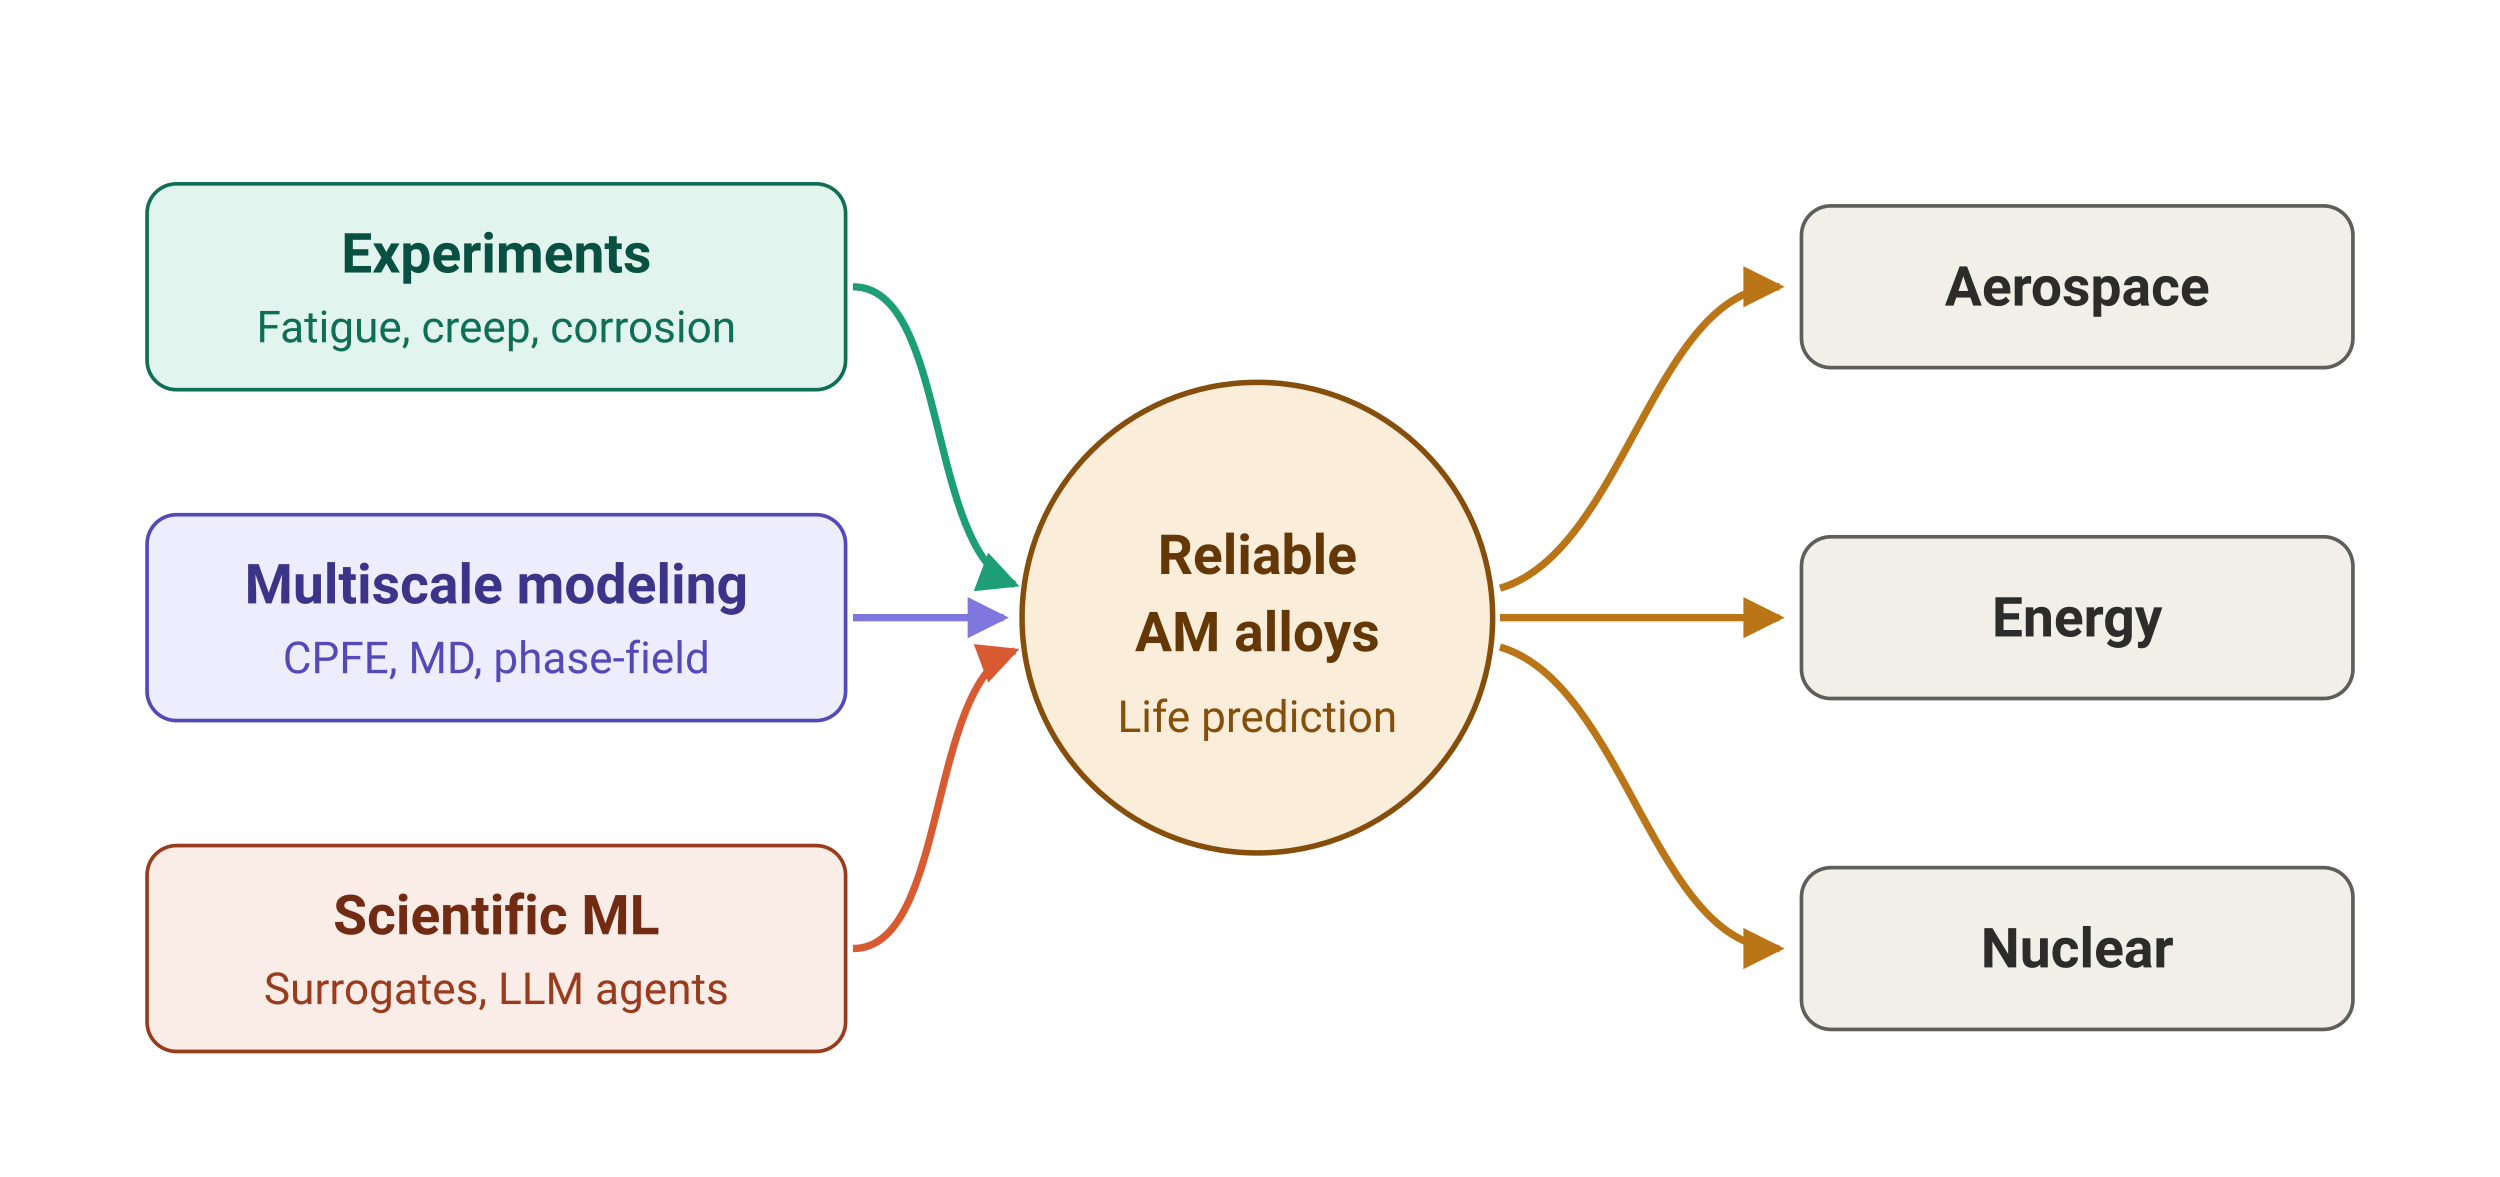
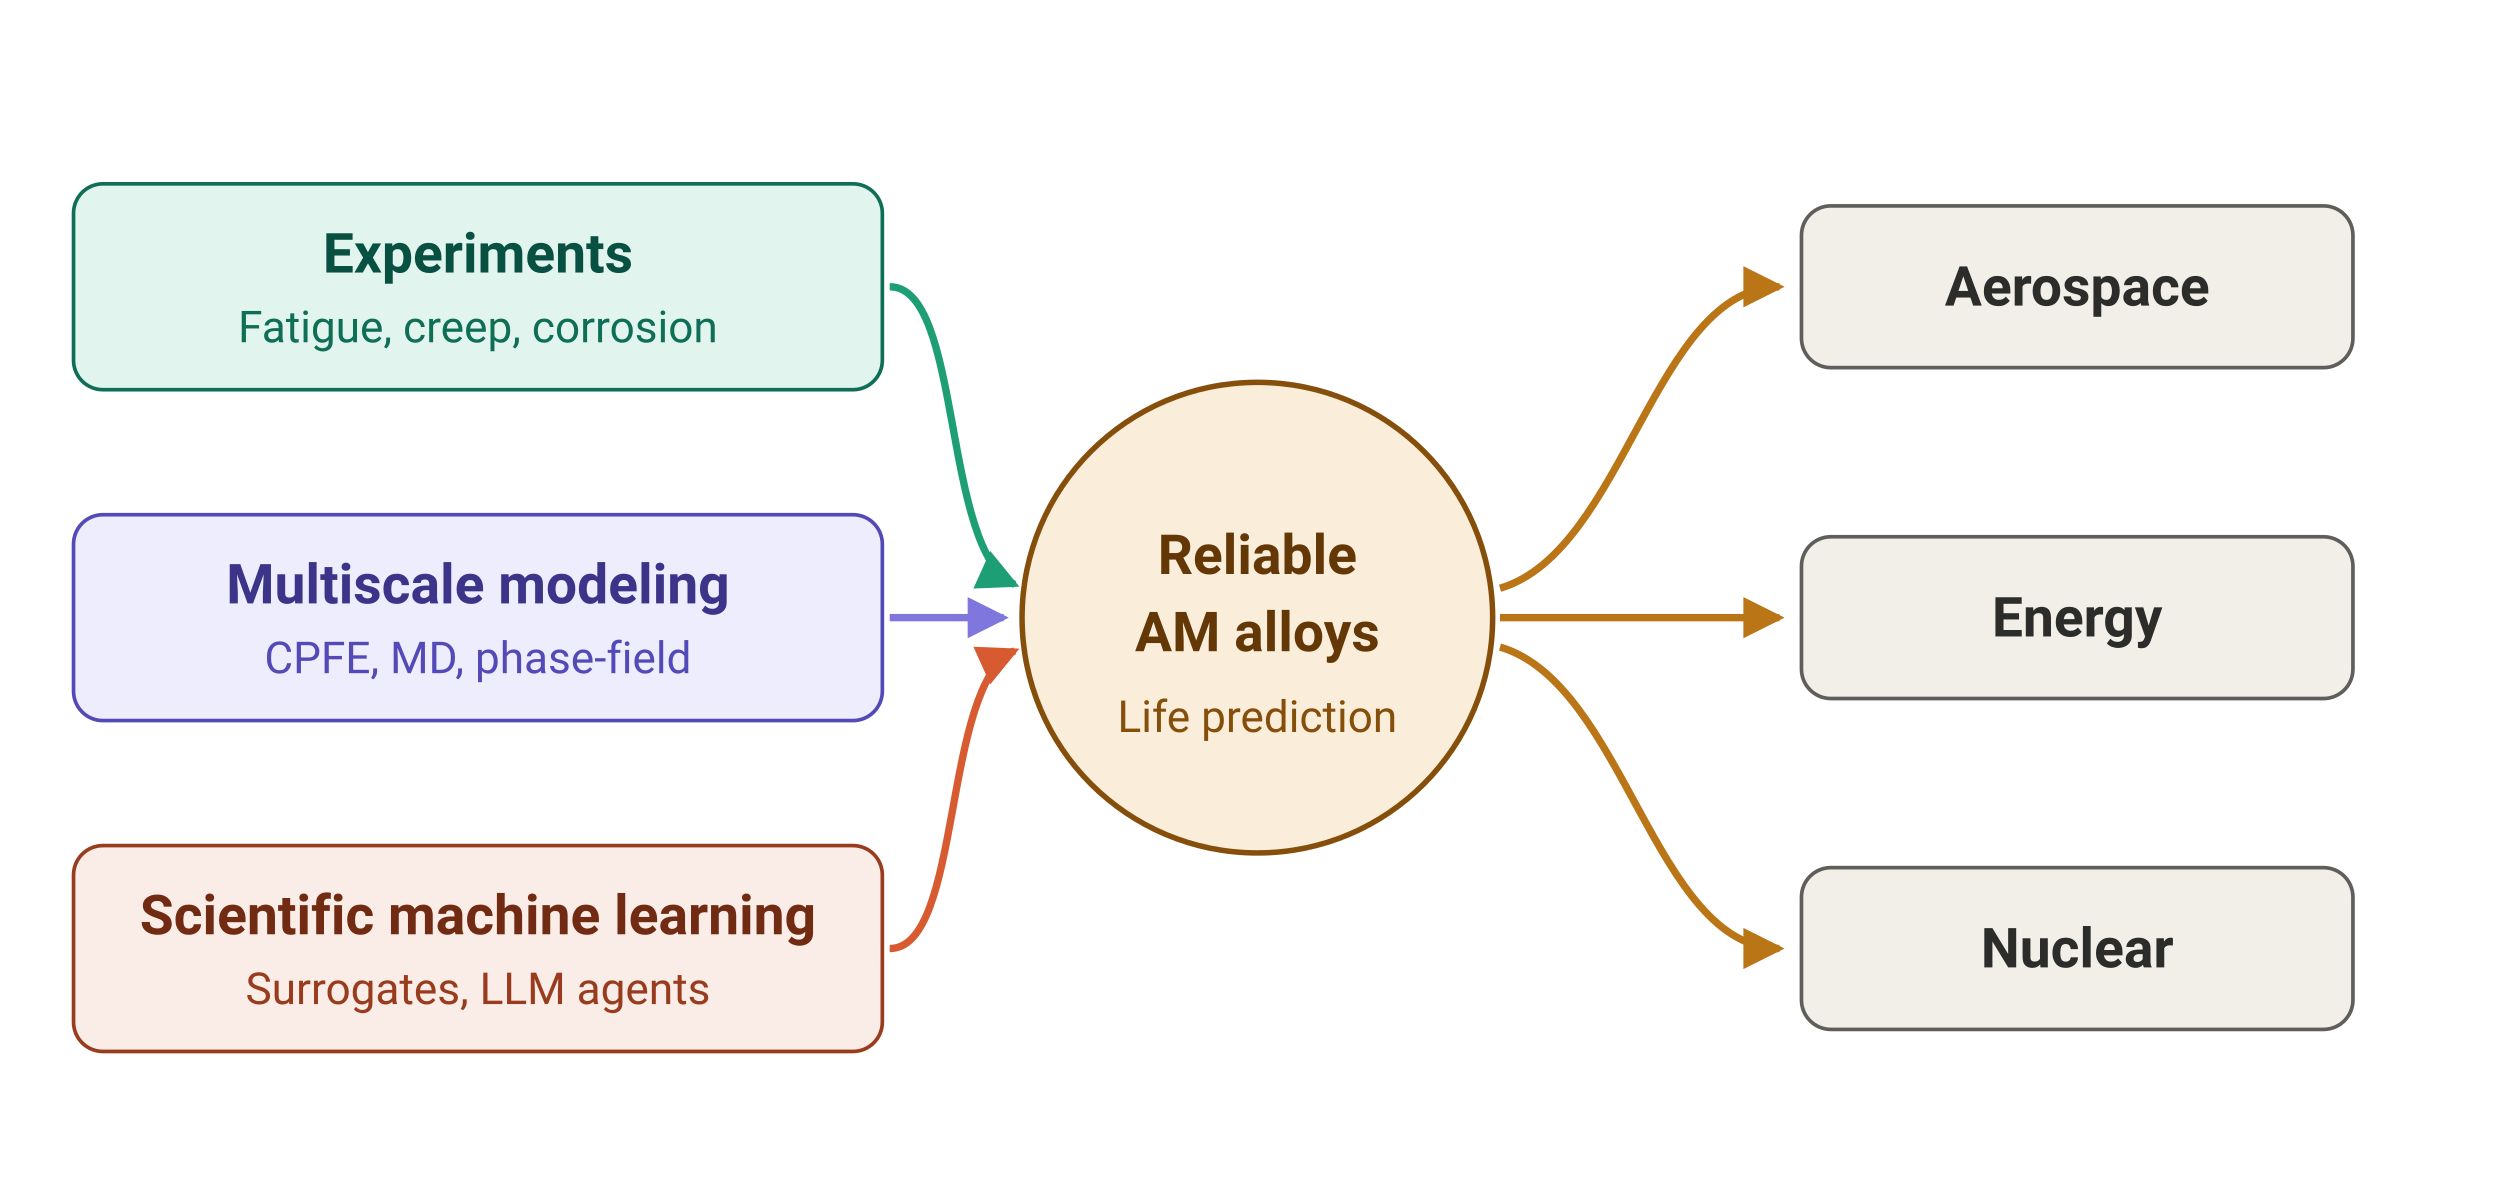
<svg xmlns="http://www.w3.org/2000/svg" viewBox="0 0 680 320" role="img" aria-labelledby="t d">
  <style>
text{font-family:-apple-system,BlinkMacSystemFont,"Segoe UI",Roboto,"Helvetica Neue",Arial,sans-serif;text-anchor:middle;dominant-baseline:central}
.h{font-size:15px;font-weight:600}.s{font-size:12px}
</style>
  <defs>
    <marker id="mt" viewBox="0 0 10 10" refX="8" refY="5" markerWidth="7" markerHeight="7" orient="auto">
      <path d="M1 1L9 5L1 9z" fill="#1D9E75" />
    </marker>
    <marker id="mp" viewBox="0 0 10 10" refX="8" refY="5" markerWidth="7" markerHeight="7" orient="auto">
      <path d="M1 1L9 5L1 9z" fill="#7F77DD" />
    </marker>
    <marker id="mc" viewBox="0 0 10 10" refX="8" refY="5" markerWidth="7" markerHeight="7" orient="auto">
      <path d="M1 1L9 5L1 9z" fill="#D85A30" />
    </marker>
    <marker id="ma" viewBox="0 0 10 10" refX="8" refY="5" markerWidth="7" markerHeight="7" orient="auto">
      <path d="M1 1L9 5L1 9z" fill="#BA7517" />
    </marker>
  </defs>
-   <rect x="40" y="50" width="190" height="56" rx="8" fill="#E1F5EE" stroke="#0F6E56" />
-   <text class="h" x="135" y="69" fill="#085041">Experiments</text>
-   <text class="s" x="135" y="89" fill="#0F6E56">Fatigue, creep, corrosion</text>
-   <rect x="40" y="140" width="190" height="56" rx="8" fill="#EEEDFE" stroke="#534AB7" />
-   <text class="h" x="135" y="159" fill="#3C3489">Multiscale modeling</text>
-   <text class="s" x="135" y="179" fill="#534AB7">CPFE, MD, phase-field</text>
-   <rect x="40" y="230" width="190" height="56" rx="8" fill="#FAECE7" stroke="#993C1D" />
-   <text class="h" x="135" y="249" fill="#712B13">Scientific ML</text>
-   <text class="s" x="135" y="269" fill="#993C1D">Surrogates, LLM agents</text>
-   <path d="M232 78C258 78 252 150 276 159" fill="none" stroke="#1D9E75" stroke-width="2" marker-end="url(#mt)" />
-   <path d="M232 168L273 168" fill="none" stroke="#7F77DD" stroke-width="2" marker-end="url(#mp)" />
-   <path d="M232 258C258 258 252 186 276 177" fill="none" stroke="#D85A30" stroke-width="2" marker-end="url(#mc)" />
+   <rect x="20" y="50" width="220" height="56" rx="8" fill="#E1F5EE" stroke="#0F6E56" />
+   <text class="h" x="130" y="69" fill="#085041">Experiments</text>
+   <text class="s" x="130" y="89" fill="#0F6E56">Fatigue, creep, corrosion</text>
+   <rect x="20" y="140" width="220" height="56" rx="8" fill="#EEEDFE" stroke="#534AB7" />
+   <text class="h" x="130" y="159" fill="#3C3489">Multiscale modeling</text>
+   <text class="s" x="130" y="179" fill="#534AB7">CPFE, MD, phase-field</text>
+   <rect x="20" y="230" width="220" height="56" rx="8" fill="#FAECE7" stroke="#993C1D" />
+   <text class="h" x="130" y="249" fill="#712B13">Scientific machine learning</text>
+   <text class="s" x="130" y="269" fill="#993C1D">Surrogates, LLM agents</text>
+   <path d="M242 78C262 78 256 150 276 159" fill="none" stroke="#1D9E75" stroke-width="2" marker-end="url(#mt)" />
+   <path d="M242 168L273 168" fill="none" stroke="#7F77DD" stroke-width="2" marker-end="url(#mp)" />
+   <path d="M242 258C262 258 256 186 276 177" fill="none" stroke="#D85A30" stroke-width="2" marker-end="url(#mc)" />
  <circle cx="342" cy="168" r="64" fill="#FAEEDA" stroke="#854F0B" stroke-width="1.5" />
  <text class="h" x="342" y="151" fill="#633806">Reliable</text>
  <text class="h" x="342" y="172" fill="#633806">AM alloys</text>
  <text class="s" x="342" y="195" fill="#854F0B">Life prediction</text>
  <path d="M408 160C442 150 450 78 484 78" fill="none" stroke="#BA7517" stroke-width="2" marker-end="url(#ma)" />
  <path d="M408 168L484 168" fill="none" stroke="#BA7517" stroke-width="2" marker-end="url(#ma)" />
  <path d="M408 176C442 186 450 258 484 258" fill="none" stroke="#BA7517" stroke-width="2" marker-end="url(#ma)" />
  <rect x="490" y="56" width="150" height="44" rx="8" fill="#F1EFE8" stroke="#5F5E5A" />
  <text class="h" x="565" y="78" fill="#2C2C2A">Aerospace</text>
  <rect x="490" y="146" width="150" height="44" rx="8" fill="#F1EFE8" stroke="#5F5E5A" />
  <text class="h" x="565" y="168" fill="#2C2C2A">Energy</text>
  <rect x="490" y="236" width="150" height="44" rx="8" fill="#F1EFE8" stroke="#5F5E5A" />
  <text class="h" x="565" y="258" fill="#2C2C2A">Nuclear</text>
</svg>
